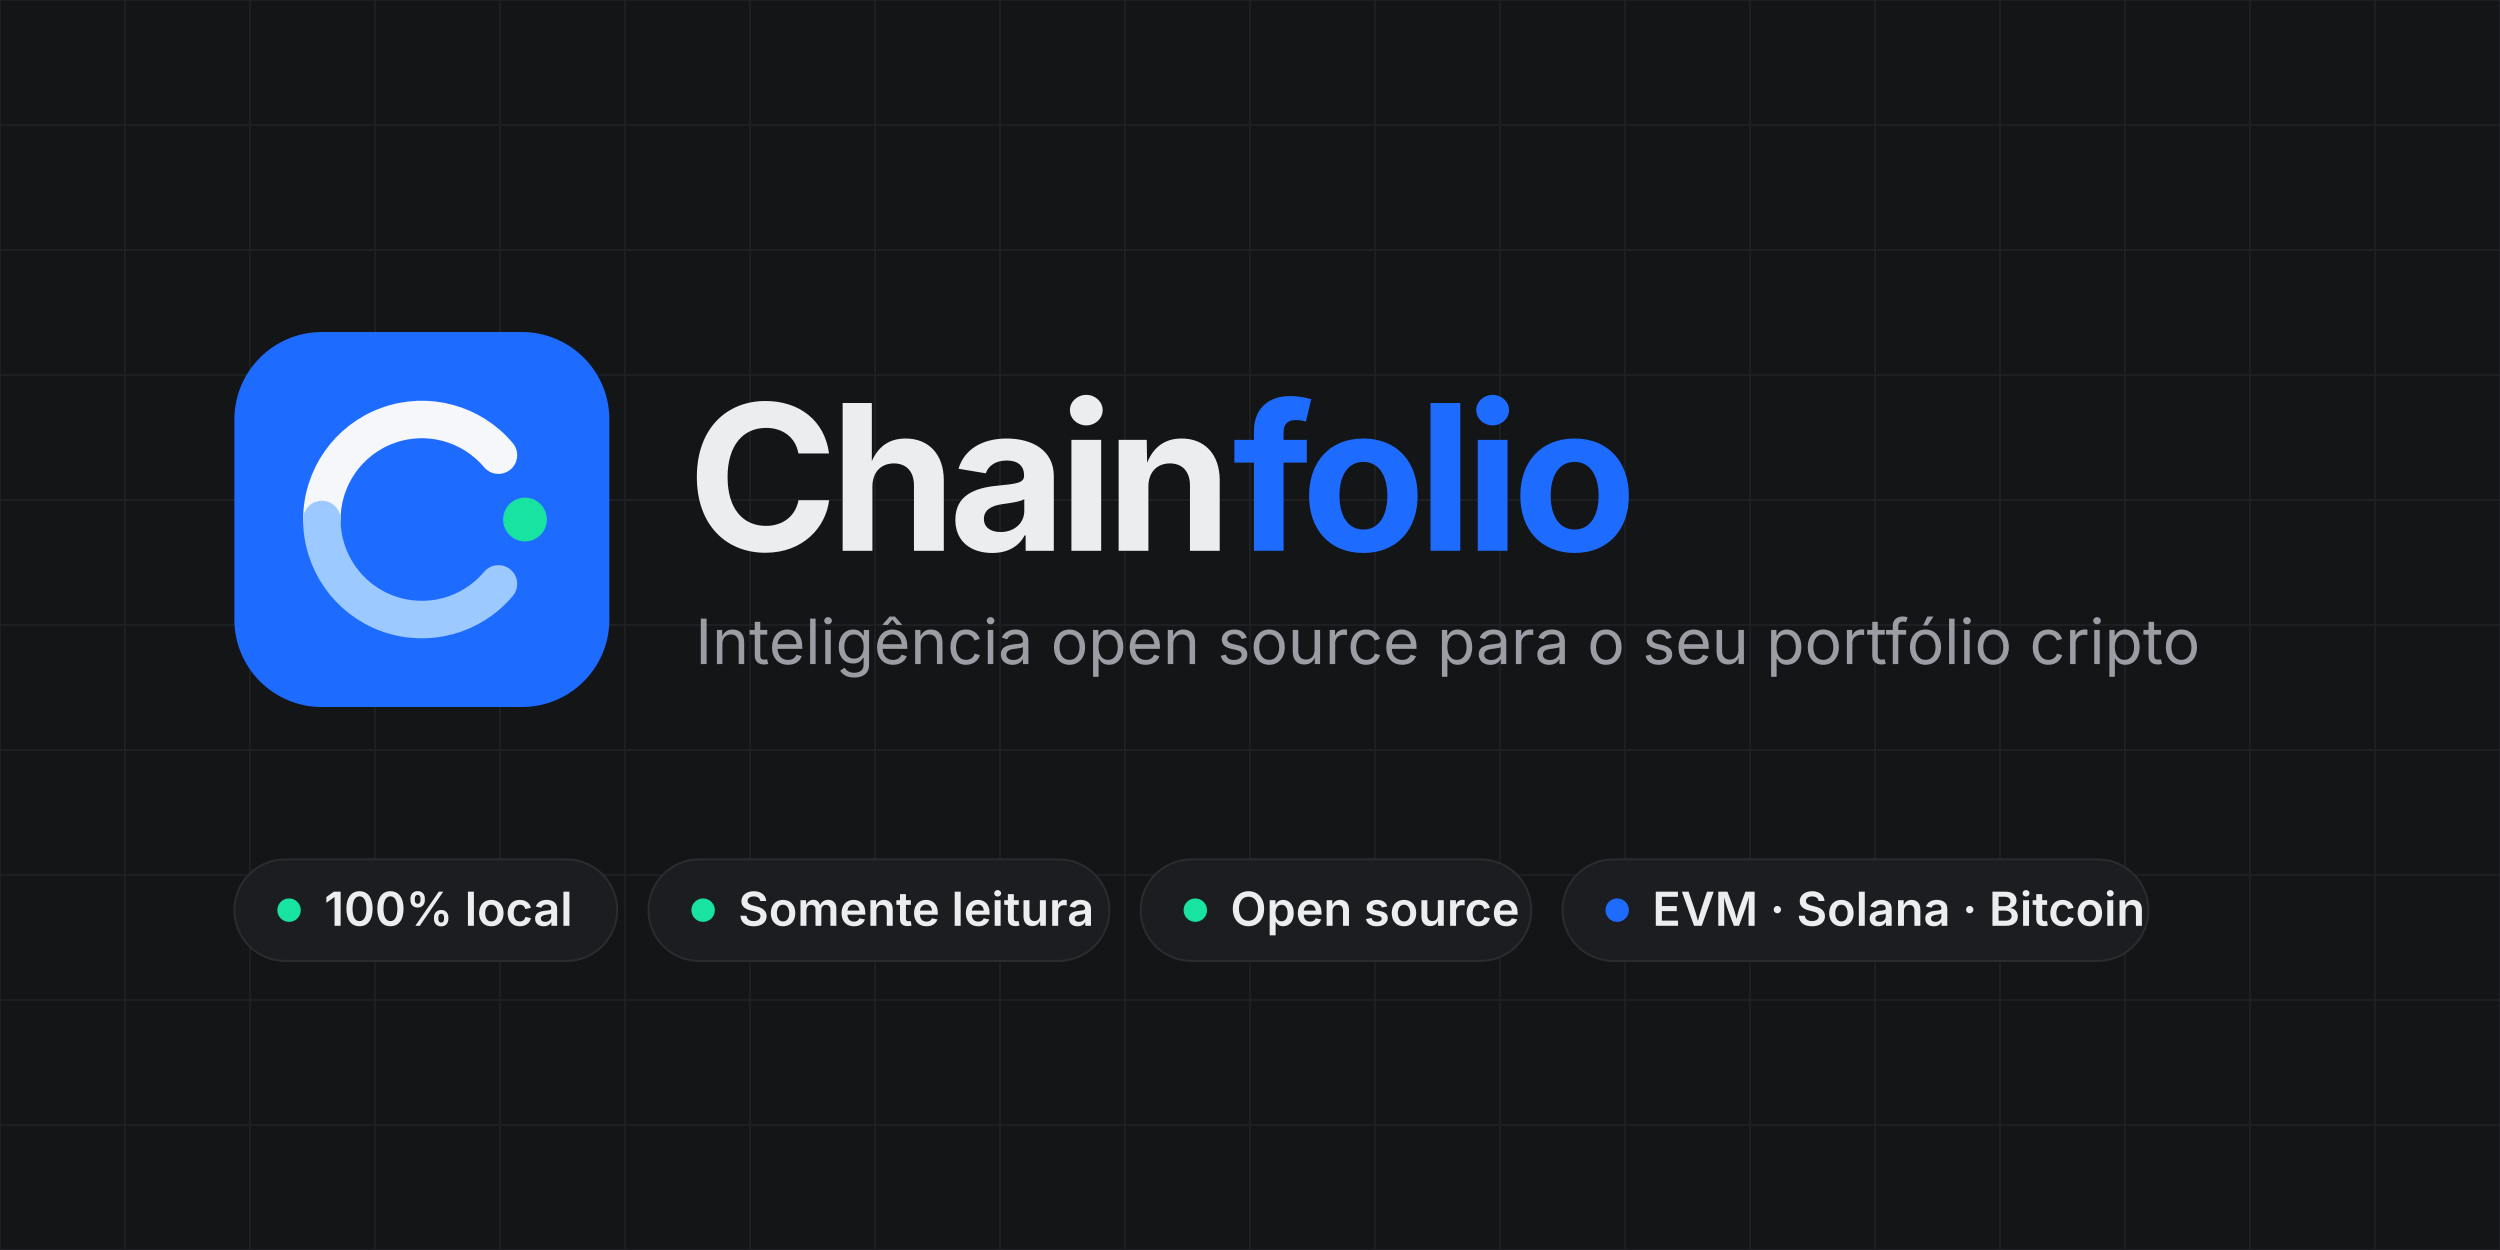
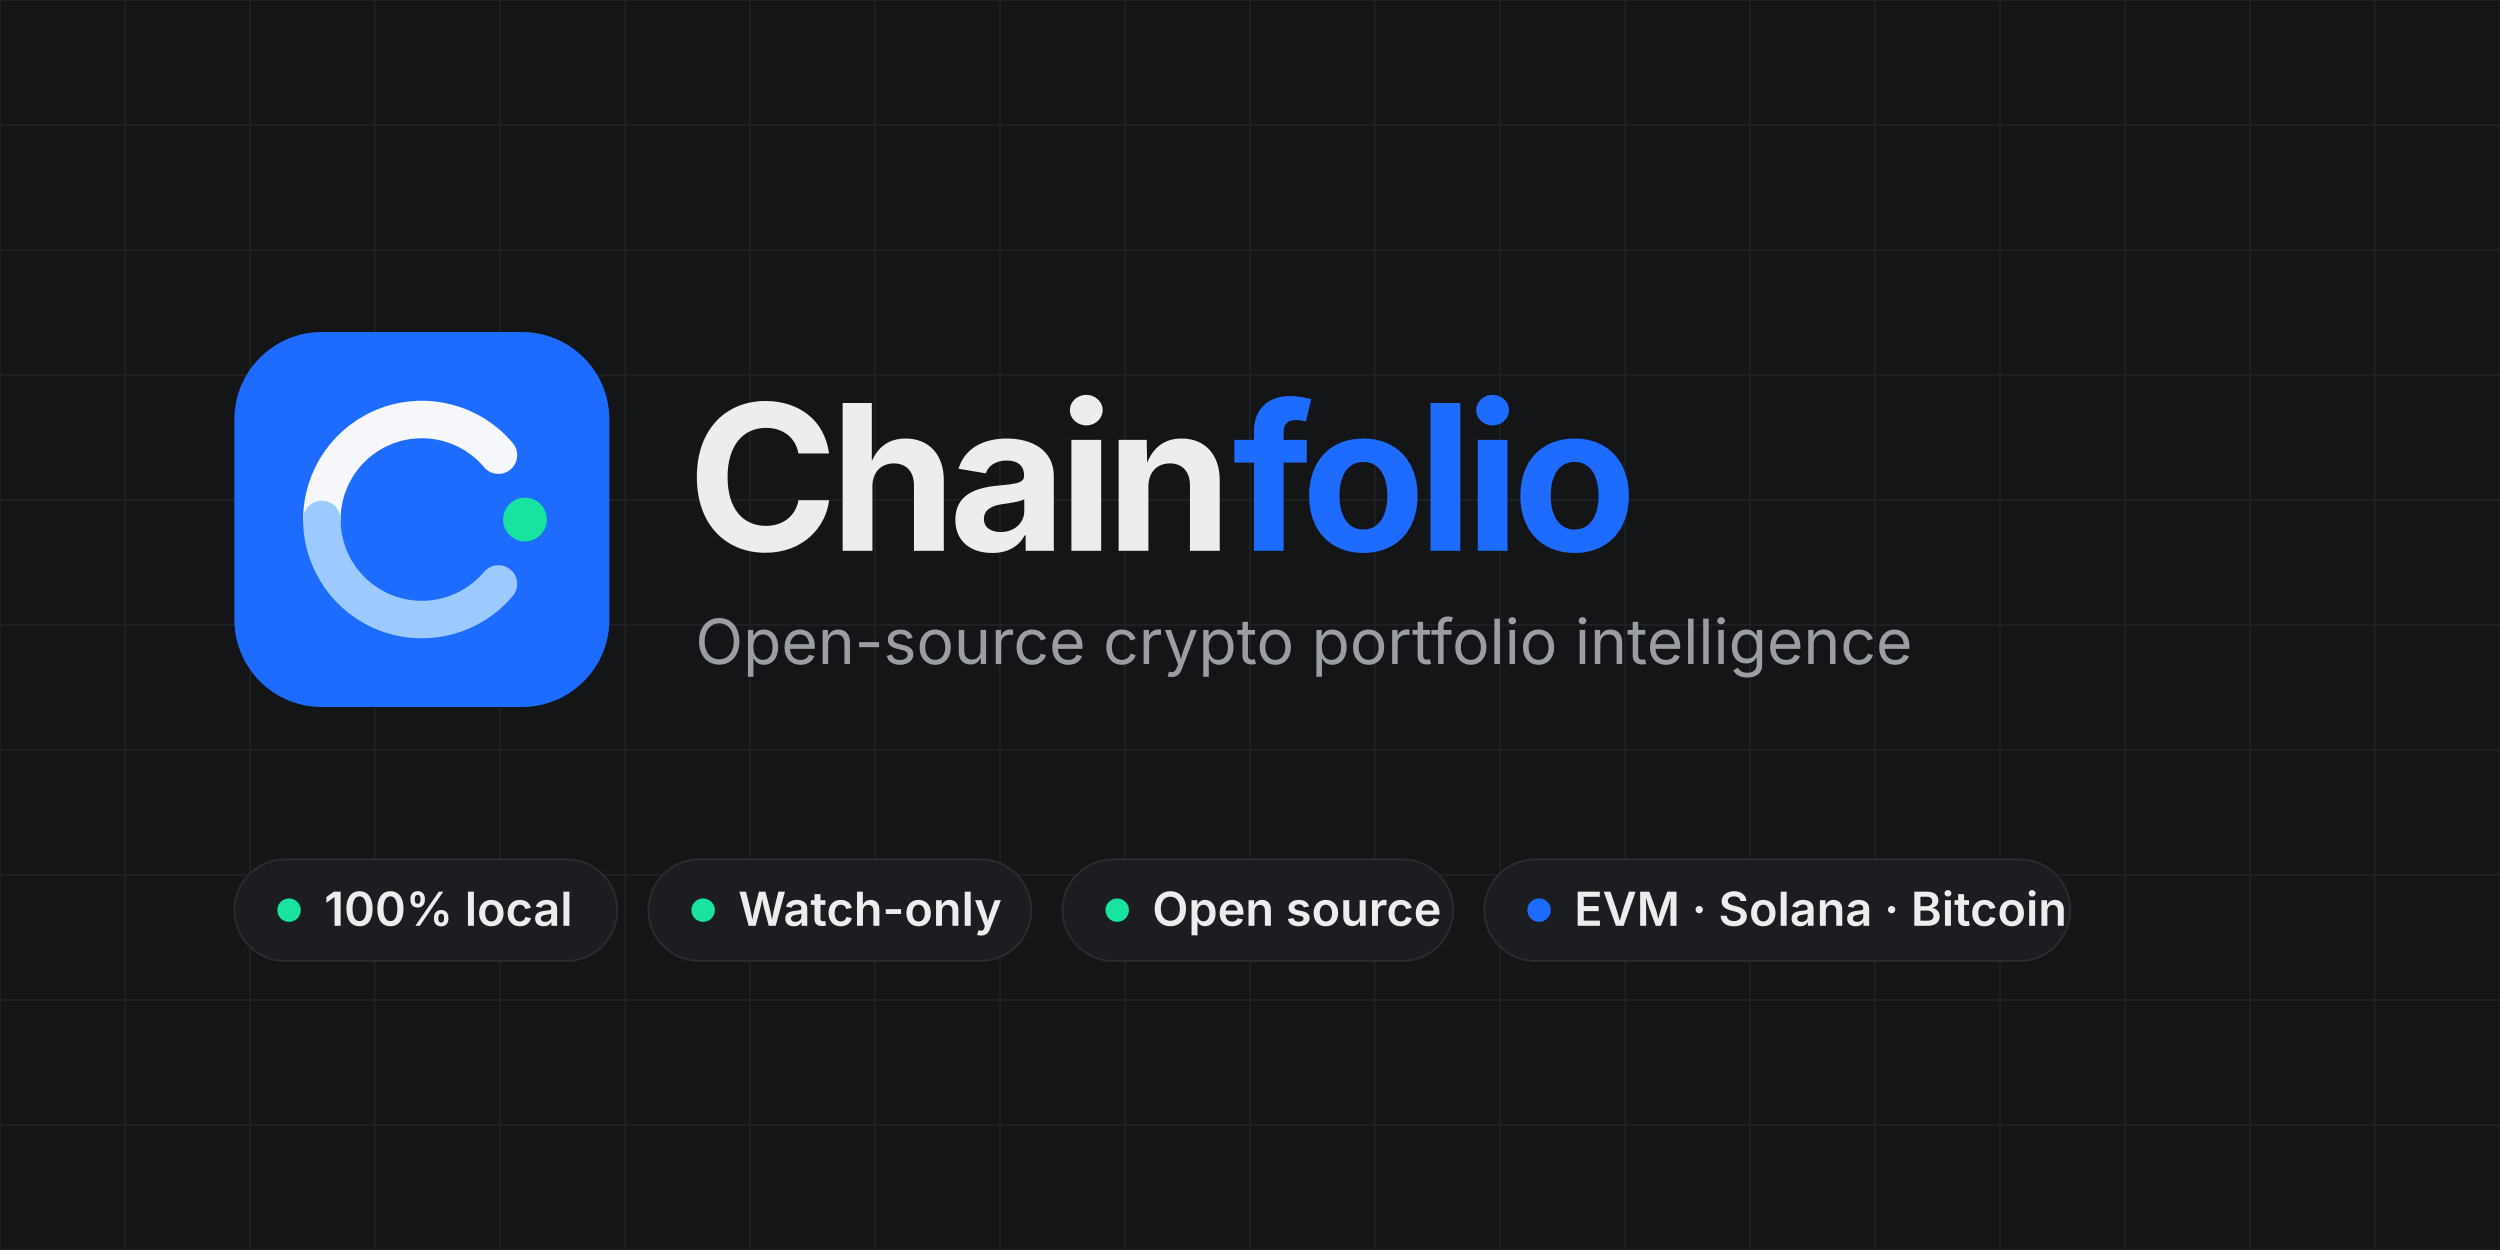
<svg xmlns="http://www.w3.org/2000/svg" width="1280" height="640" viewBox="0 0 1280 640">
  <rect width="1280" height="640" fill="#141517" />
  <g stroke="#1F2023" stroke-width="1">
    <line x1="0" y1="0" x2="0" y2="640" />
    <line x1="64" y1="0" x2="64" y2="640" />
    <line x1="128" y1="0" x2="128" y2="640" />
    <line x1="192" y1="0" x2="192" y2="640" />
    <line x1="256" y1="0" x2="256" y2="640" />
    <line x1="320" y1="0" x2="320" y2="640" />
    <line x1="384" y1="0" x2="384" y2="640" />
    <line x1="448" y1="0" x2="448" y2="640" />
    <line x1="512" y1="0" x2="512" y2="640" />
    <line x1="576" y1="0" x2="576" y2="640" />
    <line x1="640" y1="0" x2="640" y2="640" />
    <line x1="704" y1="0" x2="704" y2="640" />
    <line x1="768" y1="0" x2="768" y2="640" />
    <line x1="832" y1="0" x2="832" y2="640" />
    <line x1="896" y1="0" x2="896" y2="640" />
    <line x1="960" y1="0" x2="960" y2="640" />
    <line x1="1024" y1="0" x2="1024" y2="640" />
    <line x1="1088" y1="0" x2="1088" y2="640" />
    <line x1="1152" y1="0" x2="1152" y2="640" />
    <line x1="1216" y1="0" x2="1216" y2="640" />
    <line x1="1280" y1="0" x2="1280" y2="640" />
    <line x1="0" y1="0" x2="1280" y2="0" />
    <line x1="0" y1="64" x2="1280" y2="64" />
    <line x1="0" y1="128" x2="1280" y2="128" />
    <line x1="0" y1="192" x2="1280" y2="192" />
    <line x1="0" y1="256" x2="1280" y2="256" />
    <line x1="0" y1="320" x2="1280" y2="320" />
    <line x1="0" y1="384" x2="1280" y2="384" />
    <line x1="0" y1="448" x2="1280" y2="448" />
    <line x1="0" y1="512" x2="1280" y2="512" />
    <line x1="0" y1="576" x2="1280" y2="576" />
    <line x1="0" y1="640" x2="1280" y2="640" />
  </g>
  <g transform="translate(120 170) scale(1.6)">
    <rect width="120" height="120" rx="28" fill="#1E6BFF" />
    <path d="M84.5 39.4 A32 32 0 0 0 28 60" fill="none" stroke="#F5F7FA" stroke-width="12" stroke-linecap="round" />
    <path d="M28 60 A32 32 0 0 0 84.5 80.6" fill="none" stroke="#9CC9FF" stroke-width="12" stroke-linecap="round" />
    <circle cx="93" cy="60" r="7" fill="#19E3A1" />
  </g>
  <text x="352" y="282" font-family="Inter, 'Segoe UI', Helvetica, Arial, sans-serif" font-size="104" font-weight="700" letter-spacing="-4" fill="#ECEDEF">Chain<tspan fill="#1E6BFF">folio</tspan>
  </text>
-   <text x="356" y="340" font-family="Inter, 'Segoe UI', Helvetica, Arial, sans-serif" font-size="32" fill="#9B9DA4">Inteligência open source para o seu portfólio cripto</text>
+   <text x="356" y="340" font-family="Inter, 'Segoe UI', Helvetica, Arial, sans-serif" font-size="32" fill="#9B9DA4">Open-source crypto portfolio intelligence</text>
  <g font-family="Inter, 'Segoe UI', Helvetica, Arial, sans-serif" font-size="24" font-weight="600">
    <rect x="120" y="440" width="196" height="52" rx="26" fill="#1C1D20" stroke="#2B2C30" />
    <circle cx="148" cy="466" r="6" fill="#19E3A1" />
    <text x="166" y="474" fill="#ECEDEF">100% local</text>
-     <rect x="332" y="440" width="236" height="52" rx="26" fill="#1C1D20" stroke="#2B2C30" />
+     <rect x="332" y="440" width="196" height="52" rx="26" fill="#1C1D20" stroke="#2B2C30" />
    <circle cx="360" cy="466" r="6" fill="#19E3A1" />
-     <text x="378" y="474" fill="#ECEDEF">Somente leitura</text>
-     <rect x="584" y="440" width="200" height="52" rx="26" fill="#1C1D20" stroke="#2B2C30" />
-     <circle cx="612" cy="466" r="6" fill="#19E3A1" />
-     <text x="630" y="474" fill="#ECEDEF">Open source</text>
-     <rect x="800" y="440" width="300" height="52" rx="26" fill="#1C1D20" stroke="#2B2C30" />
-     <circle cx="828" cy="466" r="6" fill="#1E6BFF" />
-     <text x="846" y="474" fill="#ECEDEF">EVM · Solana · Bitcoin</text>
+     <text x="378" y="474" fill="#ECEDEF">Watch-only</text>
+     <rect x="544" y="440" width="200" height="52" rx="26" fill="#1C1D20" stroke="#2B2C30" />
+     <circle cx="572" cy="466" r="6" fill="#19E3A1" />
+     <text x="590" y="474" fill="#ECEDEF">Open source</text>
+     <rect x="760" y="440" width="300" height="52" rx="26" fill="#1C1D20" stroke="#2B2C30" />
+     <circle cx="788" cy="466" r="6" fill="#1E6BFF" />
+     <text x="806" y="474" fill="#ECEDEF">EVM · Solana · Bitcoin</text>
  </g>
</svg>
